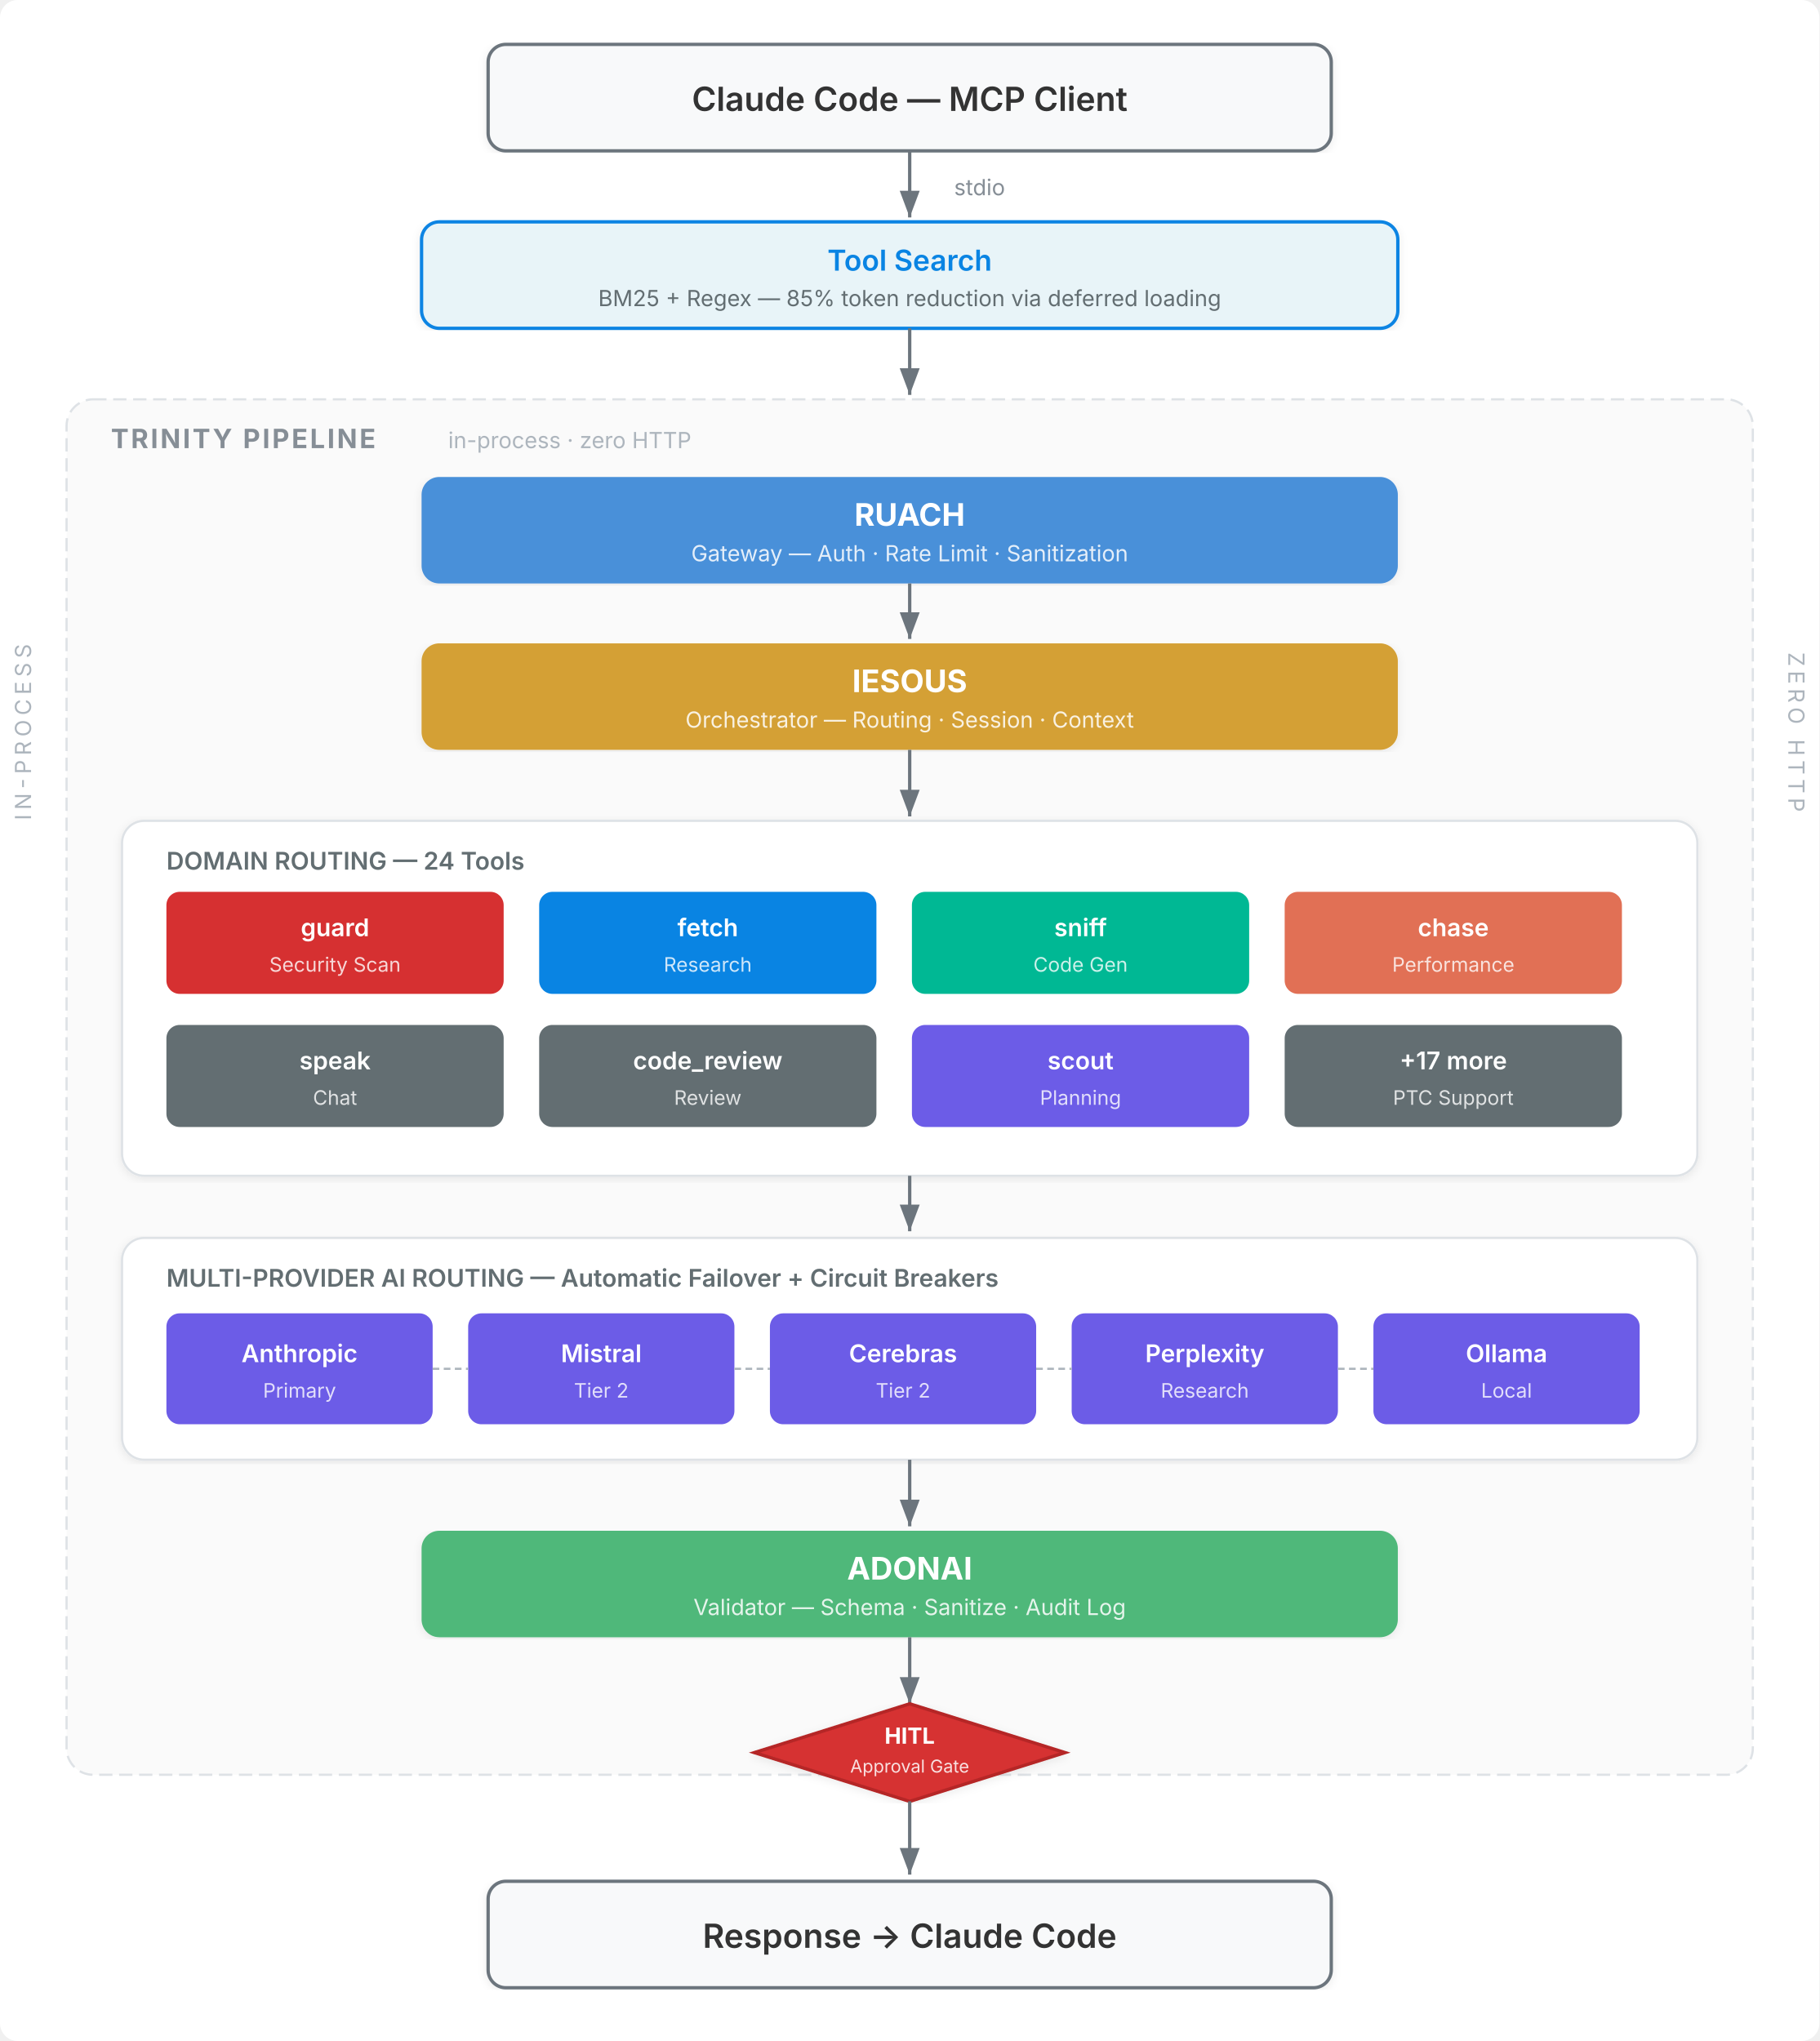
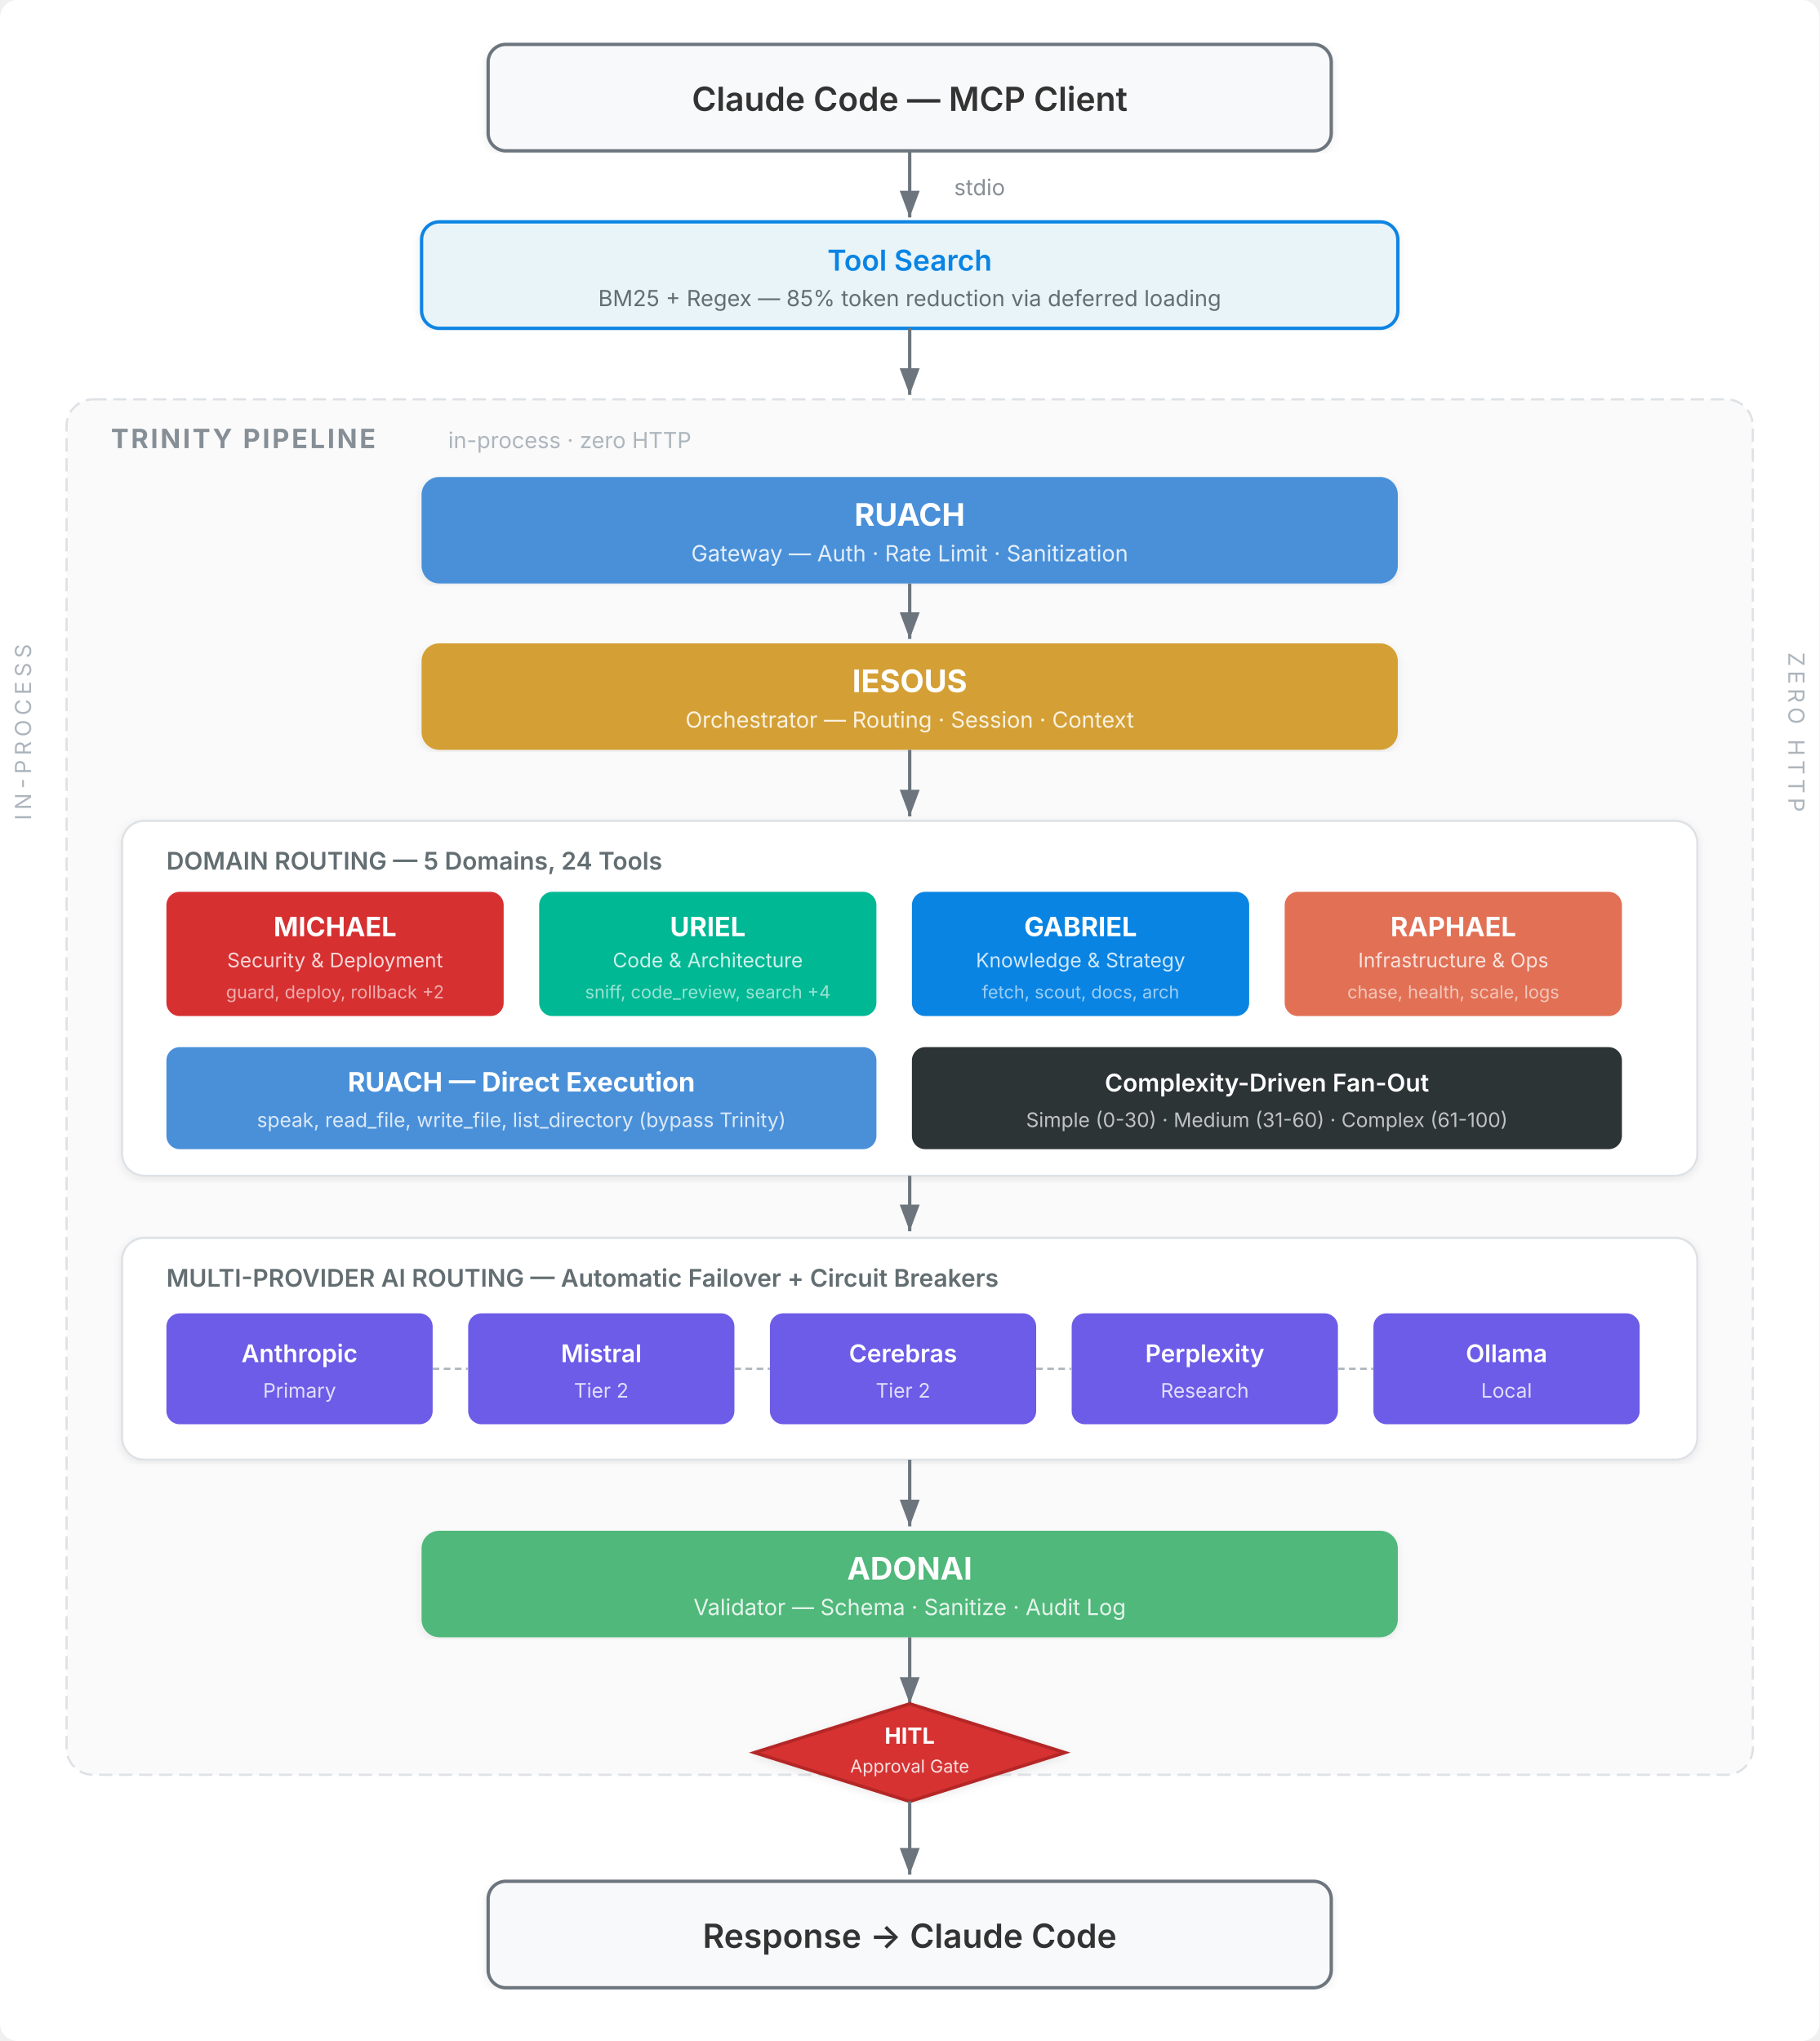
<svg xmlns="http://www.w3.org/2000/svg" viewBox="0 0 820 920" font-family="Inter, -apple-system, BlinkMacSystemFont, 'Segoe UI', Helvetica, Arial, sans-serif">
  <defs>
    <filter id="shadow" x="-2%" y="-2%" width="104%" height="104%">
      <feDropShadow dx="0" dy="1" stdDeviation="2" flood-opacity="0.08" />
    </filter>
    <marker id="arrowhead" markerWidth="8" markerHeight="6" refX="8" refY="3" orient="auto">
      <polygon points="0 0, 8 3, 0 6" fill="#6c757d" />
    </marker>
    <marker id="arrowhead-blue" markerWidth="8" markerHeight="6" refX="8" refY="3" orient="auto">
      <polygon points="0 0, 8 3, 0 6" fill="#4a90d9" />
    </marker>
  </defs>
  <rect width="820" height="920" fill="#ffffff" rx="8" />
  <rect x="220" y="20" width="380" height="48" rx="8" fill="#f8f9fa" stroke="#6c757d" stroke-width="1.5" filter="url(#shadow)" />
  <text x="410" y="50" text-anchor="middle" font-size="15" font-weight="600" fill="#333">Claude Code — MCP Client</text>
  <line x1="410" y1="68" x2="410" y2="98" stroke="#6c757d" stroke-width="1.5" marker-end="url(#arrowhead)" />
  <text x="430" y="88" font-size="10" fill="#868e96">stdio</text>
  <rect x="190" y="100" width="440" height="48" rx="8" fill="#e8f4f8" stroke="#0984e3" stroke-width="1.5" filter="url(#shadow)" />
  <text x="410" y="122" text-anchor="middle" font-size="13" font-weight="600" fill="#0984e3">Tool Search</text>
  <text x="410" y="138" text-anchor="middle" font-size="10" fill="#636e72">BM25 + Regex — 85% token reduction via deferred loading</text>
  <line x1="410" y1="148" x2="410" y2="178" stroke="#6c757d" stroke-width="1.5" marker-end="url(#arrowhead)" />
  <rect x="30" y="180" width="760" height="620" rx="12" fill="#fafafa" stroke="#dee2e6" stroke-width="1" stroke-dasharray="6,3" />
  <text x="50" y="202" font-size="12" font-weight="700" fill="#868e96" letter-spacing="1">TRINITY PIPELINE</text>
  <text x="202" y="202" font-size="10" fill="#adb5bd">in-process · zero HTTP</text>
  <rect x="190" y="215" width="440" height="48" rx="8" fill="#4a90d9" filter="url(#shadow)" />
  <text x="410" y="237" text-anchor="middle" font-size="14" font-weight="700" fill="#fff">RUACH</text>
  <text x="410" y="253" text-anchor="middle" font-size="10" fill="rgba(255,255,255,0.85)">Gateway — Auth · Rate Limit · Sanitization</text>
  <line x1="410" y1="263" x2="410" y2="288" stroke="#6c757d" stroke-width="1.5" marker-end="url(#arrowhead)" />
  <rect x="190" y="290" width="440" height="48" rx="8" fill="#d4a034" filter="url(#shadow)" />
  <text x="410" y="312" text-anchor="middle" font-size="14" font-weight="700" fill="#fff">IESOUS</text>
  <text x="410" y="328" text-anchor="middle" font-size="10" fill="rgba(255,255,255,0.85)">Orchestrator — Routing · Session · Context</text>
  <line x1="410" y1="338" x2="410" y2="368" stroke="#6c757d" stroke-width="1.5" marker-end="url(#arrowhead)" />
  <rect x="55" y="370" width="710" height="160" rx="10" fill="#ffffff" stroke="#dee2e6" stroke-width="1" filter="url(#shadow)" />
-   <text x="75" y="392" font-size="11" font-weight="600" fill="#636e72">DOMAIN ROUTING — 24 Tools</text>
-   <rect x="75" y="402" width="152" height="46" rx="6" fill="#d63031" />
-   <text x="151" y="422" text-anchor="middle" font-size="11" font-weight="600" fill="#fff">guard</text>
-   <text x="151" y="438" text-anchor="middle" font-size="9" fill="rgba(255,255,255,0.8)">Security Scan</text>
-   <rect x="243" y="402" width="152" height="46" rx="6" fill="#0984e3" />
-   <text x="319" y="422" text-anchor="middle" font-size="11" font-weight="600" fill="#fff">fetch</text>
-   <text x="319" y="438" text-anchor="middle" font-size="9" fill="rgba(255,255,255,0.8)">Research</text>
-   <rect x="411" y="402" width="152" height="46" rx="6" fill="#00b894" />
-   <text x="487" y="422" text-anchor="middle" font-size="11" font-weight="600" fill="#fff">sniff</text>
-   <text x="487" y="438" text-anchor="middle" font-size="9" fill="rgba(255,255,255,0.8)">Code Gen</text>
-   <rect x="579" y="402" width="152" height="46" rx="6" fill="#e17055" />
-   <text x="655" y="422" text-anchor="middle" font-size="11" font-weight="600" fill="#fff">chase</text>
-   <text x="655" y="438" text-anchor="middle" font-size="9" fill="rgba(255,255,255,0.8)">Performance</text>
-   <rect x="75" y="462" width="152" height="46" rx="6" fill="#636e72" />
-   <text x="151" y="482" text-anchor="middle" font-size="11" font-weight="600" fill="#fff">speak</text>
-   <text x="151" y="498" text-anchor="middle" font-size="9" fill="rgba(255,255,255,0.8)">Chat</text>
-   <rect x="243" y="462" width="152" height="46" rx="6" fill="#636e72" />
-   <text x="319" y="482" text-anchor="middle" font-size="11" font-weight="600" fill="#fff">code_review</text>
-   <text x="319" y="498" text-anchor="middle" font-size="9" fill="rgba(255,255,255,0.8)">Review</text>
-   <rect x="411" y="462" width="152" height="46" rx="6" fill="#6c5ce7" />
-   <text x="487" y="482" text-anchor="middle" font-size="11" font-weight="600" fill="#fff">scout</text>
-   <text x="487" y="498" text-anchor="middle" font-size="9" fill="rgba(255,255,255,0.8)">Planning</text>
-   <rect x="579" y="462" width="152" height="46" rx="6" fill="#636e72" />
-   <text x="655" y="482" text-anchor="middle" font-size="11" font-weight="600" fill="#fff">+17 more</text>
-   <text x="655" y="498" text-anchor="middle" font-size="9" fill="rgba(255,255,255,0.8)">PTC Support</text>
+   <text x="75" y="392" font-size="11" font-weight="600" fill="#636e72">DOMAIN ROUTING — 5 Domains, 24 Tools</text>
+   <rect x="75" y="402" width="152" height="56" rx="6" fill="#d63031" />
+   <text x="151" y="422" text-anchor="middle" font-size="12" font-weight="700" fill="#fff">MICHAEL</text>
+   <text x="151" y="436" text-anchor="middle" font-size="9" fill="rgba(255,255,255,0.8)">Security &amp; Deployment</text>
+   <text x="151" y="450" text-anchor="middle" font-size="8" fill="rgba(255,255,255,0.6)">guard, deploy, rollback +2</text>
+   <rect x="243" y="402" width="152" height="56" rx="6" fill="#00b894" />
+   <text x="319" y="422" text-anchor="middle" font-size="12" font-weight="700" fill="#fff">URIEL</text>
+   <text x="319" y="436" text-anchor="middle" font-size="9" fill="rgba(255,255,255,0.8)">Code &amp; Architecture</text>
+   <text x="319" y="450" text-anchor="middle" font-size="8" fill="rgba(255,255,255,0.6)">sniff, code_review, search +4</text>
+   <rect x="411" y="402" width="152" height="56" rx="6" fill="#0984e3" />
+   <text x="487" y="422" text-anchor="middle" font-size="12" font-weight="700" fill="#fff">GABRIEL</text>
+   <text x="487" y="436" text-anchor="middle" font-size="9" fill="rgba(255,255,255,0.8)">Knowledge &amp; Strategy</text>
+   <text x="487" y="450" text-anchor="middle" font-size="8" fill="rgba(255,255,255,0.6)">fetch, scout, docs, arch</text>
+   <rect x="579" y="402" width="152" height="56" rx="6" fill="#e17055" />
+   <text x="655" y="422" text-anchor="middle" font-size="12" font-weight="700" fill="#fff">RAPHAEL</text>
+   <text x="655" y="436" text-anchor="middle" font-size="9" fill="rgba(255,255,255,0.8)">Infrastructure &amp; Ops</text>
+   <text x="655" y="450" text-anchor="middle" font-size="8" fill="rgba(255,255,255,0.6)">chase, health, scale, logs</text>
+   <rect x="75" y="472" width="320" height="46" rx="6" fill="#4a90d9" />
+   <text x="235" y="492" text-anchor="middle" font-size="12" font-weight="700" fill="#fff">RUACH — Direct Execution</text>
+   <text x="235" y="508" text-anchor="middle" font-size="9" fill="rgba(255,255,255,0.8)">speak, read_file, write_file, list_directory (bypass Trinity)</text>
+   <rect x="411" y="472" width="320" height="46" rx="6" fill="#2d3436" />
+   <text x="571" y="492" text-anchor="middle" font-size="11" font-weight="600" fill="#fff">Complexity-Driven Fan-Out</text>
+   <text x="571" y="508" text-anchor="middle" font-size="9" fill="rgba(255,255,255,0.7)">Simple (0-30) · Medium (31-60) · Complex (61-100)</text>
  <line x1="410" y1="530" x2="410" y2="555" stroke="#6c757d" stroke-width="1.5" marker-end="url(#arrowhead)" />
  <rect x="55" y="558" width="710" height="100" rx="10" fill="#ffffff" stroke="#dee2e6" stroke-width="1" filter="url(#shadow)" />
  <text x="75" y="580" font-size="11" font-weight="600" fill="#636e72">MULTI-PROVIDER AI ROUTING — Automatic Failover + Circuit Breakers</text>
  <rect x="75" y="592" width="120" height="50" rx="6" fill="#6c5ce7" />
  <text x="135" y="614" text-anchor="middle" font-size="11" font-weight="600" fill="#fff">Anthropic</text>
  <text x="135" y="630" text-anchor="middle" font-size="9" fill="rgba(255,255,255,0.8)">Primary</text>
  <rect x="211" y="592" width="120" height="50" rx="6" fill="#6c5ce7" />
  <text x="271" y="614" text-anchor="middle" font-size="11" font-weight="600" fill="#fff">Mistral</text>
  <text x="271" y="630" text-anchor="middle" font-size="9" fill="rgba(255,255,255,0.8)">Tier 2</text>
  <rect x="347" y="592" width="120" height="50" rx="6" fill="#6c5ce7" />
  <text x="407" y="614" text-anchor="middle" font-size="11" font-weight="600" fill="#fff">Cerebras</text>
  <text x="407" y="630" text-anchor="middle" font-size="9" fill="rgba(255,255,255,0.8)">Tier 2</text>
  <rect x="483" y="592" width="120" height="50" rx="6" fill="#6c5ce7" />
  <text x="543" y="614" text-anchor="middle" font-size="11" font-weight="600" fill="#fff">Perplexity</text>
  <text x="543" y="630" text-anchor="middle" font-size="9" fill="rgba(255,255,255,0.8)">Research</text>
  <rect x="619" y="592" width="120" height="50" rx="6" fill="#6c5ce7" />
  <text x="679" y="614" text-anchor="middle" font-size="11" font-weight="600" fill="#fff">Ollama</text>
  <text x="679" y="630" text-anchor="middle" font-size="9" fill="rgba(255,255,255,0.8)">Local</text>
  <line x1="195" y1="617" x2="211" y2="617" stroke="#adb5bd" stroke-width="1" stroke-dasharray="3,2" />
  <line x1="331" y1="617" x2="347" y2="617" stroke="#adb5bd" stroke-width="1" stroke-dasharray="3,2" />
  <line x1="467" y1="617" x2="483" y2="617" stroke="#adb5bd" stroke-width="1" stroke-dasharray="3,2" />
  <line x1="603" y1="617" x2="619" y2="617" stroke="#adb5bd" stroke-width="1" stroke-dasharray="3,2" />
  <line x1="410" y1="658" x2="410" y2="688" stroke="#6c757d" stroke-width="1.5" marker-end="url(#arrowhead)" />
  <rect x="190" y="690" width="440" height="48" rx="8" fill="#50b87a" filter="url(#shadow)" />
  <text x="410" y="712" text-anchor="middle" font-size="14" font-weight="700" fill="#fff">ADONAI</text>
  <text x="410" y="728" text-anchor="middle" font-size="10" fill="rgba(255,255,255,0.85)">Validator — Schema · Sanitize · Audit Log</text>
  <line x1="410" y1="738" x2="410" y2="768" stroke="#6c757d" stroke-width="1.5" marker-end="url(#arrowhead)" />
  <g transform="translate(410, 790)">
    <polygon points="0,-22 70,0 0,22 -70,0" fill="#d63031" stroke="#b52828" stroke-width="1.5" filter="url(#shadow)" />
    <text x="0" y="-4" text-anchor="middle" font-size="10" font-weight="700" fill="#fff">HITL</text>
    <text x="0" y="9" text-anchor="middle" font-size="8" fill="rgba(255,255,255,0.85)">Approval Gate</text>
  </g>
  <line x1="410" y1="812" x2="410" y2="845" stroke="#6c757d" stroke-width="1.5" marker-end="url(#arrowhead)" />
  <rect x="220" y="848" width="380" height="48" rx="8" fill="#f8f9fa" stroke="#6c757d" stroke-width="1.5" filter="url(#shadow)" />
  <text x="410" y="878" text-anchor="middle" font-size="15" font-weight="600" fill="#333">Response → Claude Code</text>
  <text x="14" y="330" font-size="10" fill="#adb5bd" transform="rotate(-90, 14, 330)" text-anchor="middle" letter-spacing="2">IN-PROCESS</text>
  <text x="806" y="330" font-size="10" fill="#adb5bd" transform="rotate(90, 806, 330)" text-anchor="middle" letter-spacing="2">ZERO HTTP</text>
</svg>
